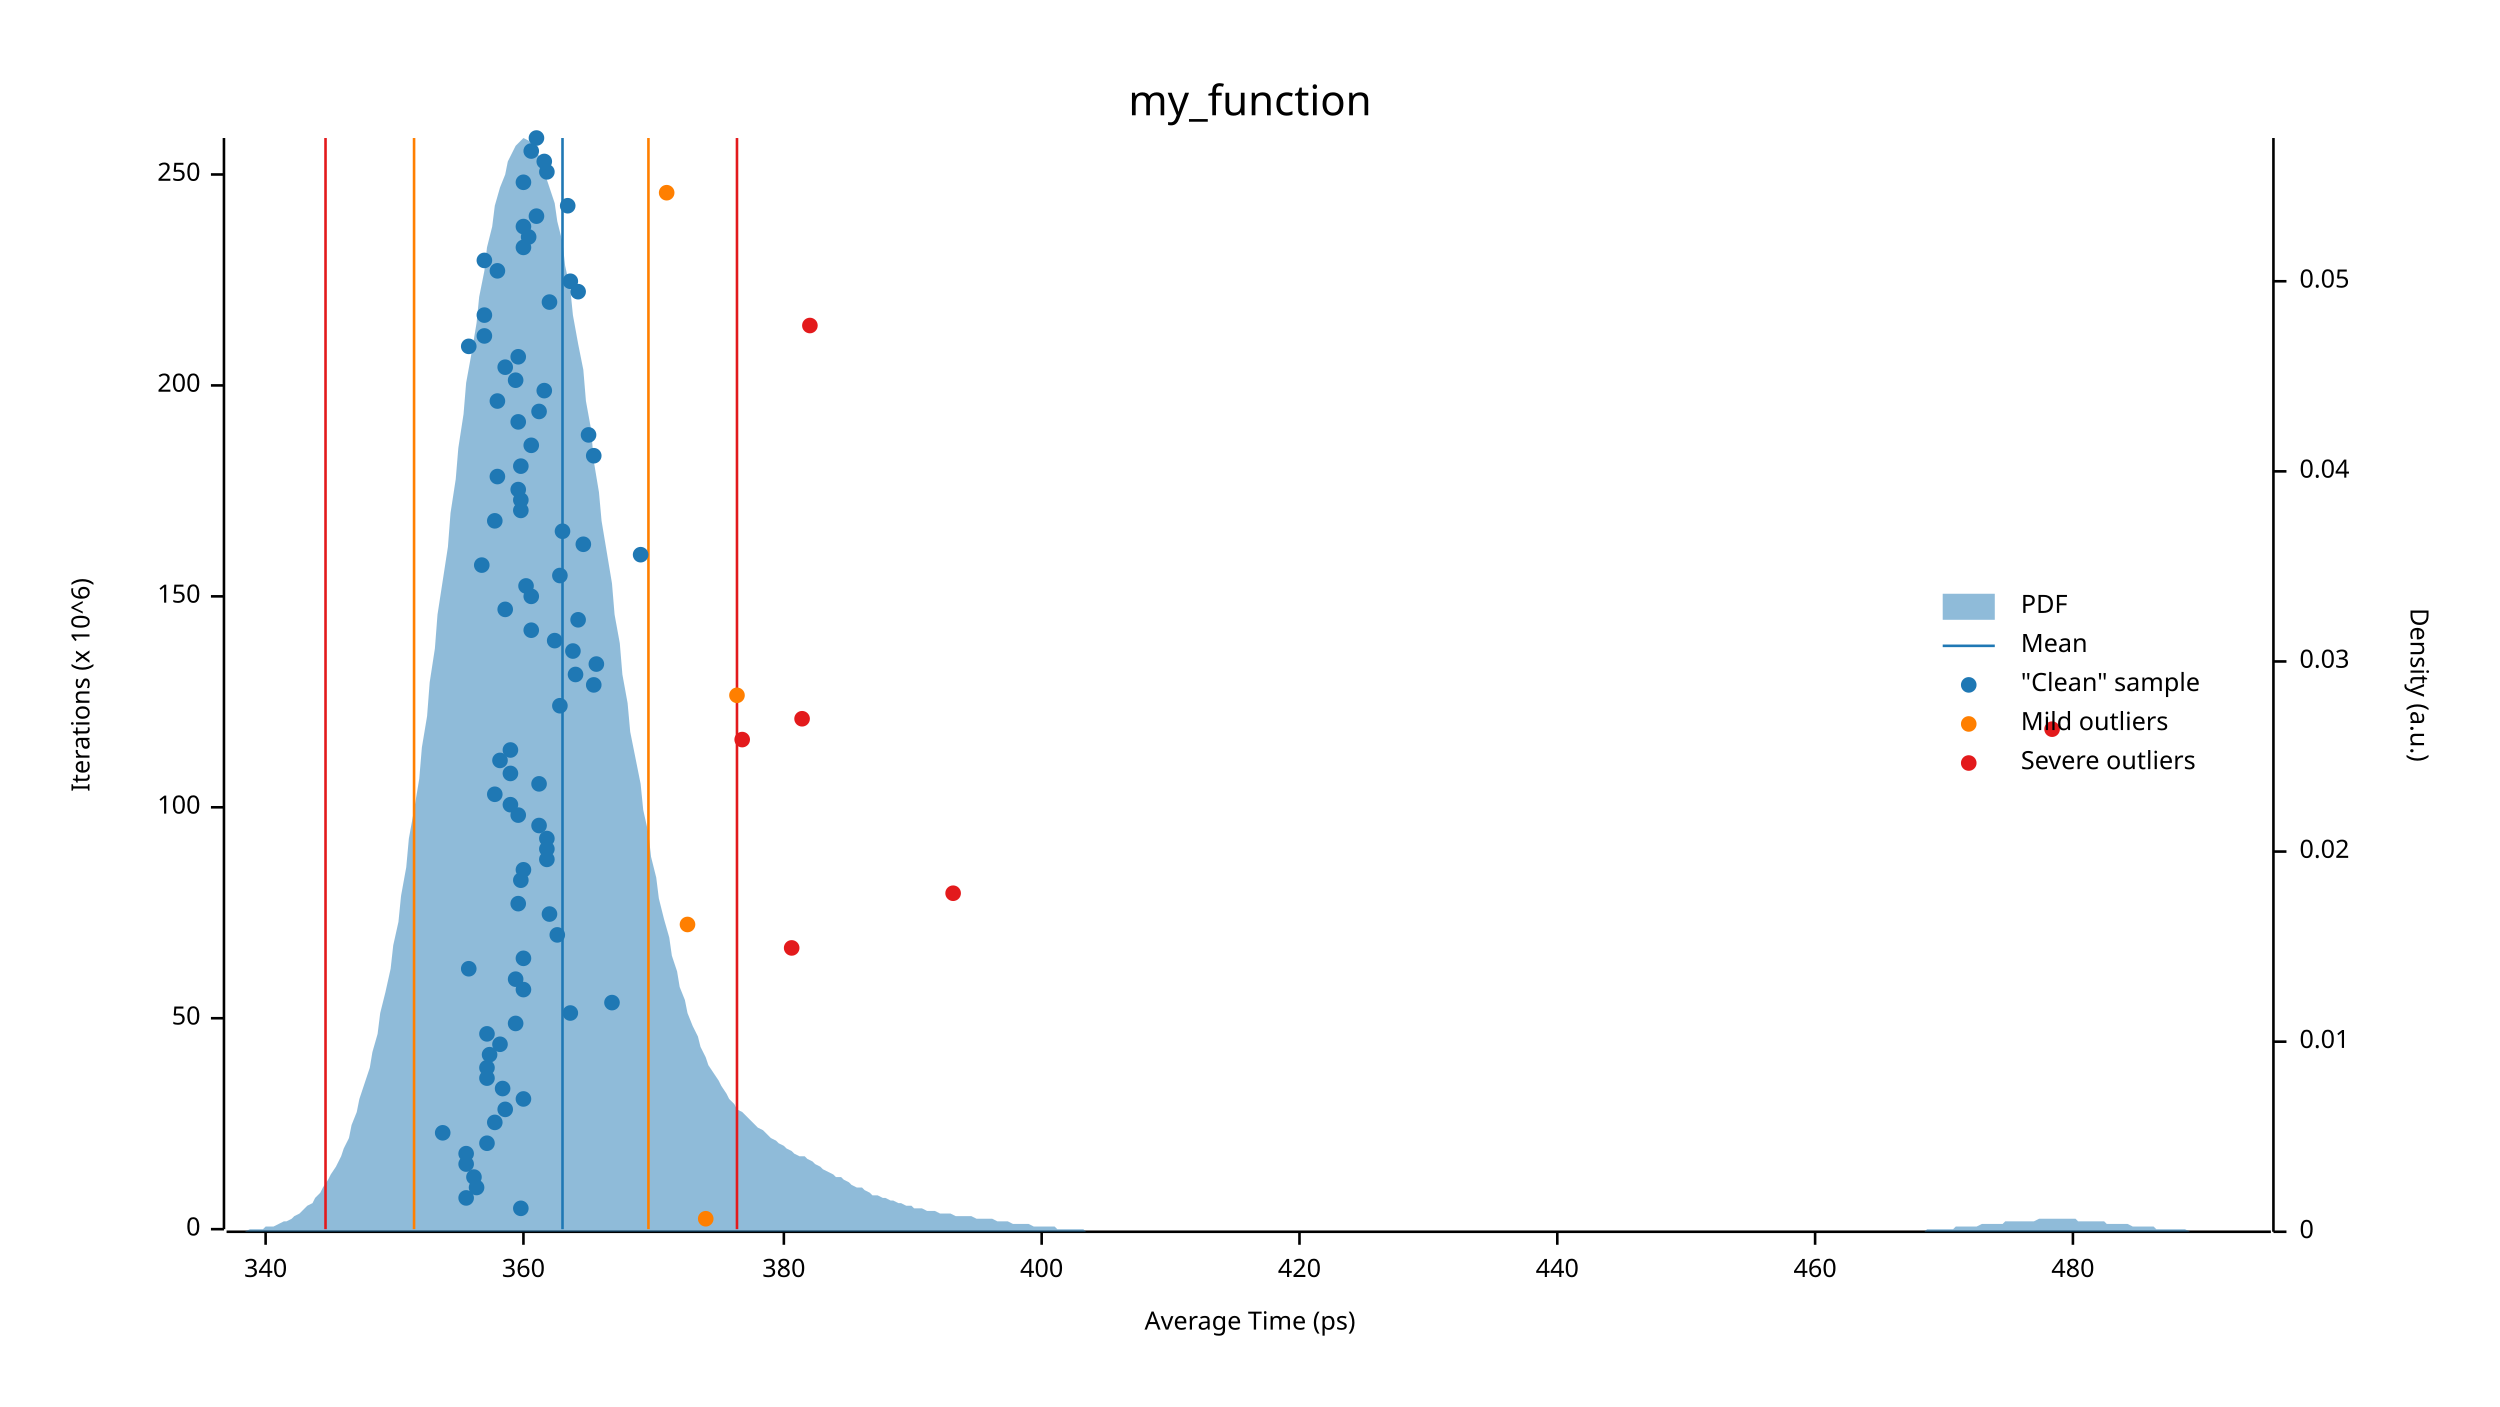
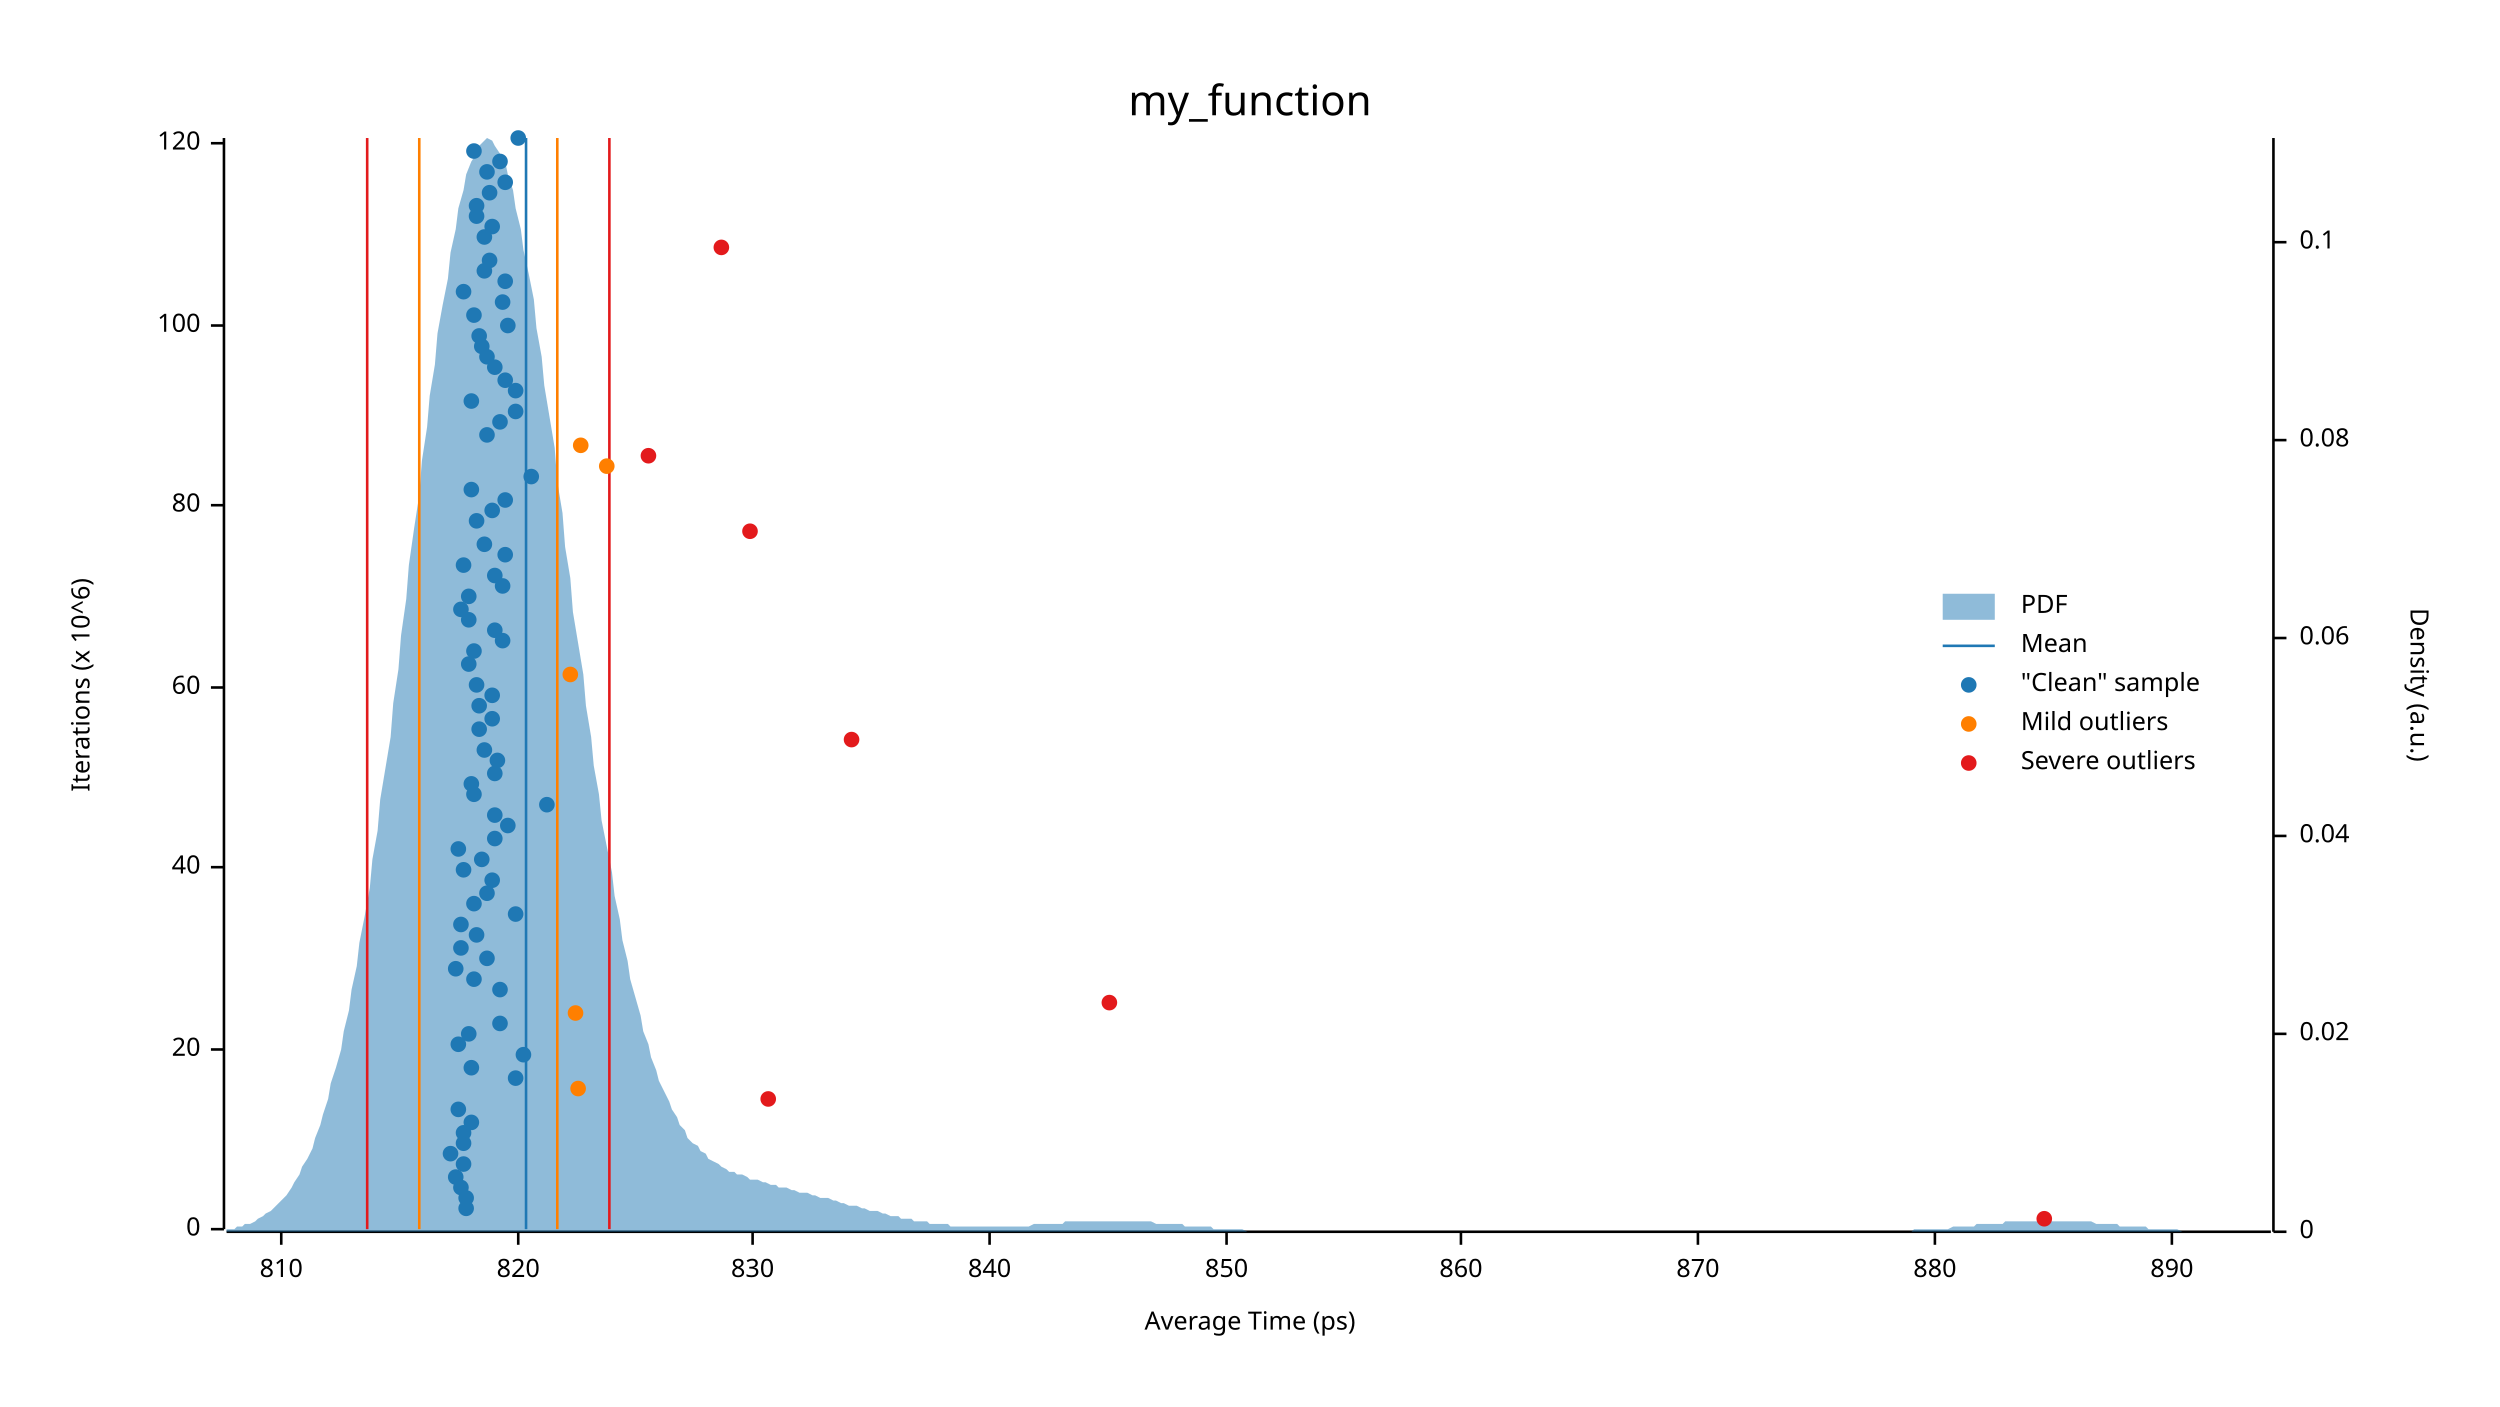
<svg xmlns="http://www.w3.org/2000/svg" width="960" height="540" viewBox="0 0 960 540">
  <text x="480" y="32" dy="0.76em" text-anchor="middle" font-family="sans-serif" font-size="16.129" opacity="1" fill="#000000">
my_function
</text>
  <text x="27" y="263" dy="0.76em" text-anchor="middle" font-family="sans-serif" font-size="9.677" opacity="1" fill="#000000" transform="rotate(270, 27, 263)">
Iterations (x 10^6)
</text>
  <text x="480" y="513" dy="-0.5ex" text-anchor="middle" font-family="sans-serif" font-size="9.677" opacity="1" fill="#000000">
Average Time (ps)
</text>
  <polyline fill="none" opacity="1" stroke="#000000" stroke-width="1" points="86,53 86,472 " />
  <text x="77" y="472" dy="0.5ex" text-anchor="end" font-family="sans-serif" font-size="9.677" opacity="1" fill="#000000">
0
</text>
  <polyline fill="none" opacity="1" stroke="#000000" stroke-width="1" points="81,472 86,472 " />
-   <text x="77" y="391" dy="0.5ex" text-anchor="end" font-family="sans-serif" font-size="9.677" opacity="1" fill="#000000">
- 50
- </text>
-   <polyline fill="none" opacity="1" stroke="#000000" stroke-width="1" points="81,391 86,391 " />
-   <text x="77" y="310" dy="0.5ex" text-anchor="end" font-family="sans-serif" font-size="9.677" opacity="1" fill="#000000">
+   <text x="77" y="403" dy="0.5ex" text-anchor="end" font-family="sans-serif" font-size="9.677" opacity="1" fill="#000000">
+ 20
+ </text>
+   <polyline fill="none" opacity="1" stroke="#000000" stroke-width="1" points="81,403 86,403 " />
+   <text x="77" y="333" dy="0.5ex" text-anchor="end" font-family="sans-serif" font-size="9.677" opacity="1" fill="#000000">
+ 40
+ </text>
+   <polyline fill="none" opacity="1" stroke="#000000" stroke-width="1" points="81,333 86,333 " />
+   <text x="77" y="264" dy="0.5ex" text-anchor="end" font-family="sans-serif" font-size="9.677" opacity="1" fill="#000000">
+ 60
+ </text>
+   <polyline fill="none" opacity="1" stroke="#000000" stroke-width="1" points="81,264 86,264 " />
+   <text x="77" y="194" dy="0.5ex" text-anchor="end" font-family="sans-serif" font-size="9.677" opacity="1" fill="#000000">
+ 80
+ </text>
+   <polyline fill="none" opacity="1" stroke="#000000" stroke-width="1" points="81,194 86,194 " />
+   <text x="77" y="125" dy="0.5ex" text-anchor="end" font-family="sans-serif" font-size="9.677" opacity="1" fill="#000000">
100
</text>
-   <polyline fill="none" opacity="1" stroke="#000000" stroke-width="1" points="81,310 86,310 " />
-   <text x="77" y="229" dy="0.5ex" text-anchor="end" font-family="sans-serif" font-size="9.677" opacity="1" fill="#000000">
- 150
- </text>
-   <polyline fill="none" opacity="1" stroke="#000000" stroke-width="1" points="81,229 86,229 " />
-   <text x="77" y="148" dy="0.5ex" text-anchor="end" font-family="sans-serif" font-size="9.677" opacity="1" fill="#000000">
- 200
- </text>
-   <polyline fill="none" opacity="1" stroke="#000000" stroke-width="1" points="81,148 86,148 " />
-   <text x="77" y="67" dy="0.5ex" text-anchor="end" font-family="sans-serif" font-size="9.677" opacity="1" fill="#000000">
- 250
- </text>
-   <polyline fill="none" opacity="1" stroke="#000000" stroke-width="1" points="81,67 86,67 " />
+   <polyline fill="none" opacity="1" stroke="#000000" stroke-width="1" points="81,125 86,125 " />
+   <text x="77" y="55" dy="0.5ex" text-anchor="end" font-family="sans-serif" font-size="9.677" opacity="1" fill="#000000">
+ 120
+ </text>
+   <polyline fill="none" opacity="1" stroke="#000000" stroke-width="1" points="81,55 86,55 " />
  <polyline fill="none" opacity="1" stroke="#000000" stroke-width="1" points="87,473 872,473 " />
-   <text x="102" y="483" dy="0.76em" text-anchor="middle" font-family="sans-serif" font-size="9.677" opacity="1" fill="#000000">
- 340
- </text>
-   <polyline fill="none" opacity="1" stroke="#000000" stroke-width="1" points="102,473 102,478 " />
-   <text x="201" y="483" dy="0.76em" text-anchor="middle" font-family="sans-serif" font-size="9.677" opacity="1" fill="#000000">
- 360
- </text>
-   <polyline fill="none" opacity="1" stroke="#000000" stroke-width="1" points="201,473 201,478 " />
-   <text x="301" y="483" dy="0.76em" text-anchor="middle" font-family="sans-serif" font-size="9.677" opacity="1" fill="#000000">
- 380
- </text>
-   <polyline fill="none" opacity="1" stroke="#000000" stroke-width="1" points="301,473 301,478 " />
-   <text x="400" y="483" dy="0.76em" text-anchor="middle" font-family="sans-serif" font-size="9.677" opacity="1" fill="#000000">
- 400
- </text>
-   <polyline fill="none" opacity="1" stroke="#000000" stroke-width="1" points="400,473 400,478 " />
-   <text x="499" y="483" dy="0.76em" text-anchor="middle" font-family="sans-serif" font-size="9.677" opacity="1" fill="#000000">
- 420
- </text>
-   <polyline fill="none" opacity="1" stroke="#000000" stroke-width="1" points="499,473 499,478 " />
-   <text x="598" y="483" dy="0.76em" text-anchor="middle" font-family="sans-serif" font-size="9.677" opacity="1" fill="#000000">
- 440
- </text>
-   <polyline fill="none" opacity="1" stroke="#000000" stroke-width="1" points="598,473 598,478 " />
-   <text x="697" y="483" dy="0.76em" text-anchor="middle" font-family="sans-serif" font-size="9.677" opacity="1" fill="#000000">
- 460
- </text>
-   <polyline fill="none" opacity="1" stroke="#000000" stroke-width="1" points="697,473 697,478 " />
-   <text x="796" y="483" dy="0.76em" text-anchor="middle" font-family="sans-serif" font-size="9.677" opacity="1" fill="#000000">
- 480
- </text>
-   <polyline fill="none" opacity="1" stroke="#000000" stroke-width="1" points="796,473 796,478 " />
+   <text x="108" y="483" dy="0.76em" text-anchor="middle" font-family="sans-serif" font-size="9.677" opacity="1" fill="#000000">
+ 810
+ </text>
+   <polyline fill="none" opacity="1" stroke="#000000" stroke-width="1" points="108,473 108,478 " />
+   <text x="199" y="483" dy="0.76em" text-anchor="middle" font-family="sans-serif" font-size="9.677" opacity="1" fill="#000000">
+ 820
+ </text>
+   <polyline fill="none" opacity="1" stroke="#000000" stroke-width="1" points="199,473 199,478 " />
+   <text x="289" y="483" dy="0.76em" text-anchor="middle" font-family="sans-serif" font-size="9.677" opacity="1" fill="#000000">
+ 830
+ </text>
+   <polyline fill="none" opacity="1" stroke="#000000" stroke-width="1" points="289,473 289,478 " />
+   <text x="380" y="483" dy="0.76em" text-anchor="middle" font-family="sans-serif" font-size="9.677" opacity="1" fill="#000000">
+ 840
+ </text>
+   <polyline fill="none" opacity="1" stroke="#000000" stroke-width="1" points="380,473 380,478 " />
+   <text x="471" y="483" dy="0.76em" text-anchor="middle" font-family="sans-serif" font-size="9.677" opacity="1" fill="#000000">
+ 850
+ </text>
+   <polyline fill="none" opacity="1" stroke="#000000" stroke-width="1" points="471,473 471,478 " />
+   <text x="561" y="483" dy="0.76em" text-anchor="middle" font-family="sans-serif" font-size="9.677" opacity="1" fill="#000000">
+ 860
+ </text>
+   <polyline fill="none" opacity="1" stroke="#000000" stroke-width="1" points="561,473 561,478 " />
+   <text x="652" y="483" dy="0.76em" text-anchor="middle" font-family="sans-serif" font-size="9.677" opacity="1" fill="#000000">
+ 870
+ </text>
+   <polyline fill="none" opacity="1" stroke="#000000" stroke-width="1" points="652,473 652,478 " />
+   <text x="743" y="483" dy="0.76em" text-anchor="middle" font-family="sans-serif" font-size="9.677" opacity="1" fill="#000000">
+ 880
+ </text>
+   <polyline fill="none" opacity="1" stroke="#000000" stroke-width="1" points="743,473 743,478 " />
+   <text x="834" y="483" dy="0.76em" text-anchor="middle" font-family="sans-serif" font-size="9.677" opacity="1" fill="#000000">
+ 890
+ </text>
+   <polyline fill="none" opacity="1" stroke="#000000" stroke-width="1" points="834,473 834,478 " />
  <text x="933" y="263" dy="0.76em" text-anchor="middle" font-family="sans-serif" font-size="9.677" opacity="1" fill="#000000" transform="rotate(90, 933, 263)">
Density (a.u.)
</text>
  <polyline fill="none" opacity="1" stroke="#000000" stroke-width="1" points="873,53 873,473 " />
  <text x="883" y="473" dy="0.5ex" text-anchor="start" font-family="sans-serif" font-size="9.677" opacity="1" fill="#000000">
0
</text>
  <polyline fill="none" opacity="1" stroke="#000000" stroke-width="1" points="873,473 878,473 " />
-   <text x="883" y="400" dy="0.5ex" text-anchor="start" font-family="sans-serif" font-size="9.677" opacity="1" fill="#000000">
- 0.01
- </text>
-   <polyline fill="none" opacity="1" stroke="#000000" stroke-width="1" points="873,400 878,400 " />
-   <text x="883" y="327" dy="0.5ex" text-anchor="start" font-family="sans-serif" font-size="9.677" opacity="1" fill="#000000">
+   <text x="883" y="397" dy="0.5ex" text-anchor="start" font-family="sans-serif" font-size="9.677" opacity="1" fill="#000000">
0.02
</text>
-   <polyline fill="none" opacity="1" stroke="#000000" stroke-width="1" points="873,327 878,327 " />
-   <text x="883" y="254" dy="0.5ex" text-anchor="start" font-family="sans-serif" font-size="9.677" opacity="1" fill="#000000">
- 0.03
- </text>
-   <polyline fill="none" opacity="1" stroke="#000000" stroke-width="1" points="873,254 878,254 " />
-   <text x="883" y="181" dy="0.5ex" text-anchor="start" font-family="sans-serif" font-size="9.677" opacity="1" fill="#000000">
+   <polyline fill="none" opacity="1" stroke="#000000" stroke-width="1" points="873,397 878,397 " />
+   <text x="883" y="321" dy="0.5ex" text-anchor="start" font-family="sans-serif" font-size="9.677" opacity="1" fill="#000000">
0.04
</text>
-   <polyline fill="none" opacity="1" stroke="#000000" stroke-width="1" points="873,181 878,181 " />
-   <text x="883" y="108" dy="0.5ex" text-anchor="start" font-family="sans-serif" font-size="9.677" opacity="1" fill="#000000">
- 0.05
- </text>
-   <polyline fill="none" opacity="1" stroke="#000000" stroke-width="1" points="873,108 878,108 " />
-   <polygon opacity="0.5" fill="#1F78B4" points="87,473 88,473 90,473 91,473 93,473 94,473 96,472 98,472 99,472 101,472 102,471 104,471 105,471 107,470 109,469 110,469 112,468 113,467 115,466 116,465 118,463 120,462 121,460 123,458 124,456 126,453 127,451 129,448 131,444 132,441 134,437 135,432 137,427 138,422 140,416 142,410 143,404 145,397 146,389 148,381 150,372 151,363 153,354 154,344 156,333 157,322 159,311 161,299 162,287 164,275 165,262 167,249 168,236 170,223 172,210 173,197 175,184 176,172 178,159 179,147 181,136 183,124 184,114 186,104 187,95 189,87 190,79 192,72 194,67 195,62 197,58 198,56 200,54 201,53 203,54 205,56 206,58 208,62 209,66 211,72 213,78 214,85 216,93 217,102 219,111 220,121 222,132 224,142 225,154 227,165 228,177 230,189 231,200 233,212 235,224 236,236 238,247 239,259 241,270 242,281 244,291 246,301 247,311 249,320 250,329 252,337 253,345 255,353 257,360 258,367 260,373 261,379 263,384 264,389 266,394 268,398 269,402 271,406 272,409 274,412 276,415 277,417 279,420 280,422 282,424 283,426 285,427 287,429 288,430 290,432 291,433 293,434 294,435 296,437 298,438 299,439 301,440 302,441 304,442 305,443 307,444 309,444 310,445 312,446 313,447 315,448 316,449 318,450 320,451 321,452 323,452 324,453 326,454 327,455 329,456 331,456 332,457 334,458 335,459 337,459 339,460 340,460 342,461 343,461 345,462 346,462 348,463 350,463 351,464 353,464 354,464 356,465 357,465 359,465 361,466 362,466 364,466 365,466 367,467 368,467 370,467 372,467 373,467 375,468 376,468 378,468 379,468 381,468 383,469 384,469 386,469 387,469 389,470 391,470 392,470 394,470 395,470 397,471 398,471 400,471 402,471 403,471 405,471 406,472 408,472 409,472 411,472 413,472 414,472 416,472 417,473 419,473 420,473 422,473 424,473 425,473 427,473 428,473 430,473 431,473 433,473 435,473 436,473 438,473 439,473 441,473 442,473 444,473 446,473 447,473 449,473 450,473 452,473 454,473 455,473 457,473 458,473 460,473 461,473 463,473 465,473 466,473 468,473 469,473 471,473 472,473 474,473 476,473 477,473 479,473 480,473 482,473 483,473 485,473 487,473 488,473 490,473 491,473 493,473 494,473 496,473 498,473 499,473 501,473 502,473 504,473 505,473 507,473 509,473 510,473 512,473 513,473 515,473 517,473 518,473 520,473 521,473 523,473 524,473 526,473 528,473 529,473 531,473 532,473 534,473 535,473 537,473 539,473 540,473 542,473 543,473 545,473 546,473 548,473 550,473 551,473 553,473 554,473 556,473 557,473 559,473 561,473 562,473 564,473 565,473 567,473 568,473 570,473 572,473 573,473 575,473 576,473 578,473 580,473 581,473 583,473 584,473 586,473 587,473 589,473 591,473 592,473 594,473 595,473 597,473 598,473 600,473 602,473 603,473 605,473 606,473 608,473 609,473 611,473 613,473 614,473 616,473 617,473 619,473 620,473 622,473 624,473 625,473 627,473 628,473 630,473 632,473 633,473 635,473 636,473 638,473 639,473 641,473 643,473 644,473 646,473 647,473 649,473 650,473 652,473 654,473 655,473 657,473 658,473 660,473 661,473 663,473 665,473 666,473 668,473 669,473 671,473 672,473 674,473 676,473 677,473 679,473 680,473 682,473 683,473 685,473 687,473 688,473 690,473 691,473 693,473 695,473 696,473 698,473 699,473 701,473 702,473 704,473 706,473 707,473 709,473 710,473 712,473 713,473 715,473 717,473 718,473 720,473 721,473 723,473 724,473 726,473 728,473 729,473 731,473 732,473 734,473 735,473 737,473 739,473 740,472 742,472 743,472 745,472 746,472 748,472 750,472 751,471 753,471 754,471 756,471 758,471 759,471 761,470 762,470 764,470 765,470 767,470 769,470 770,469 772,469 773,469 775,469 776,469 778,469 780,469 781,469 783,468 784,468 786,468 787,468 789,468 791,468 792,468 794,468 795,468 797,468 798,469 800,469 802,469 803,469 805,469 806,469 808,469 809,470 811,470 813,470 814,470 816,470 817,470 819,471 821,471 822,471 824,471 825,471 827,471 828,472 830,472 832,472 833,472 835,472 836,472 838,472 839,472 841,473 843,473 844,473 846,473 847,473 849,473 850,473 852,473 854,473 855,473 857,473 858,473 860,473 861,473 863,473 865,473 866,473 868,473 869,473 871,473 873,473 873,473 87,473 " />
-   <polyline fill="none" opacity="1" stroke="#1F78B4" stroke-width="1" points="216,472 216,53 " />
-   <polyline fill="none" opacity="1" stroke="#FF7F00" stroke-width="1" points="159,472 159,53 " />
-   <polyline fill="none" opacity="1" stroke="#FF7F00" stroke-width="1" points="249,472 249,53 " />
-   <polyline fill="none" opacity="1" stroke="#E31A1C" stroke-width="1" points="125,472 125,53 " />
-   <polyline fill="none" opacity="1" stroke="#E31A1C" stroke-width="1" points="283,472 283,53 " />
-   <circle cx="200" cy="464" r="3" opacity="1" fill="#1F78B4" stroke="none" stroke-width="1" />
+   <polyline fill="none" opacity="1" stroke="#000000" stroke-width="1" points="873,321 878,321 " />
+   <text x="883" y="245" dy="0.5ex" text-anchor="start" font-family="sans-serif" font-size="9.677" opacity="1" fill="#000000">
+ 0.06
+ </text>
+   <polyline fill="none" opacity="1" stroke="#000000" stroke-width="1" points="873,245 878,245 " />
+   <text x="883" y="169" dy="0.5ex" text-anchor="start" font-family="sans-serif" font-size="9.677" opacity="1" fill="#000000">
+ 0.08
+ </text>
+   <polyline fill="none" opacity="1" stroke="#000000" stroke-width="1" points="873,169 878,169 " />
+   <text x="883" y="93" dy="0.5ex" text-anchor="start" font-family="sans-serif" font-size="9.677" opacity="1" fill="#000000">
+ 0.1
+ </text>
+   <polyline fill="none" opacity="1" stroke="#000000" stroke-width="1" points="873,93 878,93 " />
+   <polygon opacity="0.5" fill="#1F78B4" points="87,472 88,472 90,472 91,471 93,471 94,470 96,470 98,469 99,468 101,467 102,466 104,465 105,464 107,462 109,460 110,459 112,456 113,454 115,451 116,448 118,445 120,441 121,437 123,432 124,428 126,422 127,416 129,410 131,403 132,396 134,388 135,380 137,371 138,362 140,352 142,341 143,330 145,319 146,307 148,295 150,283 151,270 153,257 154,244 156,230 157,217 159,203 161,190 162,177 164,164 165,152 167,140 168,128 170,117 172,107 173,97 175,88 176,80 178,73 179,67 181,62 183,59 184,56 186,54 187,53 189,54 190,56 192,59 194,62 195,67 197,73 198,80 200,88 201,96 203,105 205,115 206,126 208,137 209,148 211,160 213,172 214,185 216,197 217,210 219,222 220,235 222,247 224,259 225,271 227,283 228,294 230,305 231,315 233,325 235,335 236,344 238,353 239,361 241,369 242,376 244,383 246,390 247,396 249,401 250,406 252,411 253,415 255,419 257,423 258,426 260,429 261,432 263,434 264,437 266,439 268,440 269,442 271,443 272,445 274,446 276,447 277,448 279,449 280,450 282,450 283,451 285,451 287,452 288,453 290,453 291,453 293,454 294,454 296,455 298,455 299,456 301,456 302,456 304,457 305,457 307,458 309,458 310,458 312,459 313,459 315,460 316,460 318,460 320,461 321,461 323,462 324,462 326,463 327,463 329,463 331,464 332,464 334,465 335,465 337,465 339,466 340,466 342,467 343,467 345,467 346,468 348,468 350,468 351,469 353,469 354,469 356,469 357,470 359,470 361,470 362,470 364,470 365,471 367,471 368,471 370,471 372,471 373,471 375,471 376,471 378,471 379,471 381,471 383,471 384,471 386,471 387,471 389,471 391,471 392,471 394,471 395,471 397,470 398,470 400,470 402,470 403,470 405,470 406,470 408,470 409,469 411,469 413,469 414,469 416,469 417,469 419,469 420,469 422,469 424,469 425,469 427,469 428,469 430,469 431,469 433,469 435,469 436,469 438,469 439,469 441,469 442,469 444,470 446,470 447,470 449,470 450,470 452,470 454,470 455,471 457,471 458,471 460,471 461,471 463,471 465,471 466,472 468,472 469,472 471,472 472,472 474,472 476,472 477,472 479,473 480,473 482,473 483,473 485,473 487,473 488,473 490,473 491,473 493,473 494,473 496,473 498,473 499,473 501,473 502,473 504,473 505,473 507,473 509,473 510,473 512,473 513,473 515,473 517,473 518,473 520,473 521,473 523,473 524,473 526,473 528,473 529,473 531,473 532,473 534,473 535,473 537,473 539,473 540,473 542,473 543,473 545,473 546,473 548,473 550,473 551,473 553,473 554,473 556,473 557,473 559,473 561,473 562,473 564,473 565,473 567,473 568,473 570,473 572,473 573,473 575,473 576,473 578,473 580,473 581,473 583,473 584,473 586,473 587,473 589,473 591,473 592,473 594,473 595,473 597,473 598,473 600,473 602,473 603,473 605,473 606,473 608,473 609,473 611,473 613,473 614,473 616,473 617,473 619,473 620,473 622,473 624,473 625,473 627,473 628,473 630,473 632,473 633,473 635,473 636,473 638,473 639,473 641,473 643,473 644,473 646,473 647,473 649,473 650,473 652,473 654,473 655,473 657,473 658,473 660,473 661,473 663,473 665,473 666,473 668,473 669,473 671,473 672,473 674,473 676,473 677,473 679,473 680,473 682,473 683,473 685,473 687,473 688,473 690,473 691,473 693,473 695,473 696,473 698,473 699,473 701,473 702,473 704,473 706,473 707,473 709,473 710,473 712,473 713,473 715,473 717,473 718,473 720,473 721,473 723,473 724,473 726,473 728,473 729,473 731,473 732,473 734,473 735,472 737,472 739,472 740,472 742,472 743,472 745,472 746,472 748,472 750,471 751,471 753,471 754,471 756,471 758,471 759,470 761,470 762,470 764,470 765,470 767,470 769,470 770,469 772,469 773,469 775,469 776,469 778,469 780,469 781,469 783,469 784,469 786,469 787,469 789,469 791,469 792,469 794,469 795,469 797,469 798,469 800,469 802,469 803,469 805,470 806,470 808,470 809,470 811,470 813,470 814,471 816,471 817,471 819,471 821,471 822,471 824,471 825,472 827,472 828,472 830,472 832,472 833,472 835,472 836,472 838,473 839,473 841,473 843,473 844,473 846,473 847,473 849,473 850,473 852,473 854,473 855,473 857,473 858,473 860,473 861,473 863,473 865,473 866,473 868,473 869,473 871,473 873,473 873,473 87,473 " />
+   <polyline fill="none" opacity="1" stroke="#1F78B4" stroke-width="1" points="202,472 202,53 " />
+   <polyline fill="none" opacity="1" stroke="#FF7F00" stroke-width="1" points="161,472 161,53 " />
+   <polyline fill="none" opacity="1" stroke="#FF7F00" stroke-width="1" points="214,472 214,53 " />
+   <polyline fill="none" opacity="1" stroke="#E31A1C" stroke-width="1" points="141,472 141,53 " />
+   <polyline fill="none" opacity="1" stroke="#E31A1C" stroke-width="1" points="234,472 234,53 " />
+   <circle cx="179" cy="464" r="3" opacity="1" fill="#1F78B4" stroke="none" stroke-width="1" />
  <circle cx="179" cy="460" r="3" opacity="1" fill="#1F78B4" stroke="none" stroke-width="1" />
-   <circle cx="183" cy="456" r="3" opacity="1" fill="#1F78B4" stroke="none" stroke-width="1" />
-   <circle cx="182" cy="452" r="3" opacity="1" fill="#1F78B4" stroke="none" stroke-width="1" />
-   <circle cx="179" cy="447" r="3" opacity="1" fill="#1F78B4" stroke="none" stroke-width="1" />
-   <circle cx="179" cy="443" r="3" opacity="1" fill="#1F78B4" stroke="none" stroke-width="1" />
-   <circle cx="187" cy="439" r="3" opacity="1" fill="#1F78B4" stroke="none" stroke-width="1" />
-   <circle cx="170" cy="435" r="3" opacity="1" fill="#1F78B4" stroke="none" stroke-width="1" />
-   <circle cx="190" cy="431" r="3" opacity="1" fill="#1F78B4" stroke="none" stroke-width="1" />
-   <circle cx="194" cy="426" r="3" opacity="1" fill="#1F78B4" stroke="none" stroke-width="1" />
-   <circle cx="201" cy="422" r="3" opacity="1" fill="#1F78B4" stroke="none" stroke-width="1" />
-   <circle cx="193" cy="418" r="3" opacity="1" fill="#1F78B4" stroke="none" stroke-width="1" />
-   <circle cx="187" cy="414" r="3" opacity="1" fill="#1F78B4" stroke="none" stroke-width="1" />
-   <circle cx="187" cy="410" r="3" opacity="1" fill="#1F78B4" stroke="none" stroke-width="1" />
-   <circle cx="188" cy="405" r="3" opacity="1" fill="#1F78B4" stroke="none" stroke-width="1" />
-   <circle cx="192" cy="401" r="3" opacity="1" fill="#1F78B4" stroke="none" stroke-width="1" />
-   <circle cx="187" cy="397" r="3" opacity="1" fill="#1F78B4" stroke="none" stroke-width="1" />
-   <circle cx="198" cy="393" r="3" opacity="1" fill="#1F78B4" stroke="none" stroke-width="1" />
-   <circle cx="219" cy="389" r="3" opacity="1" fill="#1F78B4" stroke="none" stroke-width="1" />
-   <circle cx="235" cy="385" r="3" opacity="1" fill="#1F78B4" stroke="none" stroke-width="1" />
-   <circle cx="201" cy="380" r="3" opacity="1" fill="#1F78B4" stroke="none" stroke-width="1" />
-   <circle cx="198" cy="376" r="3" opacity="1" fill="#1F78B4" stroke="none" stroke-width="1" />
-   <circle cx="180" cy="372" r="3" opacity="1" fill="#1F78B4" stroke="none" stroke-width="1" />
-   <circle cx="201" cy="368" r="3" opacity="1" fill="#1F78B4" stroke="none" stroke-width="1" />
-   <circle cx="214" cy="359" r="3" opacity="1" fill="#1F78B4" stroke="none" stroke-width="1" />
-   <circle cx="211" cy="351" r="3" opacity="1" fill="#1F78B4" stroke="none" stroke-width="1" />
-   <circle cx="199" cy="347" r="3" opacity="1" fill="#1F78B4" stroke="none" stroke-width="1" />
-   <circle cx="200" cy="338" r="3" opacity="1" fill="#1F78B4" stroke="none" stroke-width="1" />
-   <circle cx="201" cy="334" r="3" opacity="1" fill="#1F78B4" stroke="none" stroke-width="1" />
-   <circle cx="210" cy="330" r="3" opacity="1" fill="#1F78B4" stroke="none" stroke-width="1" />
-   <circle cx="210" cy="326" r="3" opacity="1" fill="#1F78B4" stroke="none" stroke-width="1" />
-   <circle cx="210" cy="322" r="3" opacity="1" fill="#1F78B4" stroke="none" stroke-width="1" />
-   <circle cx="207" cy="317" r="3" opacity="1" fill="#1F78B4" stroke="none" stroke-width="1" />
-   <circle cx="199" cy="313" r="3" opacity="1" fill="#1F78B4" stroke="none" stroke-width="1" />
-   <circle cx="196" cy="309" r="3" opacity="1" fill="#1F78B4" stroke="none" stroke-width="1" />
-   <circle cx="190" cy="305" r="3" opacity="1" fill="#1F78B4" stroke="none" stroke-width="1" />
-   <circle cx="207" cy="301" r="3" opacity="1" fill="#1F78B4" stroke="none" stroke-width="1" />
-   <circle cx="196" cy="297" r="3" opacity="1" fill="#1F78B4" stroke="none" stroke-width="1" />
-   <circle cx="192" cy="292" r="3" opacity="1" fill="#1F78B4" stroke="none" stroke-width="1" />
-   <circle cx="196" cy="288" r="3" opacity="1" fill="#1F78B4" stroke="none" stroke-width="1" />
-   <circle cx="215" cy="271" r="3" opacity="1" fill="#1F78B4" stroke="none" stroke-width="1" />
-   <circle cx="228" cy="263" r="3" opacity="1" fill="#1F78B4" stroke="none" stroke-width="1" />
-   <circle cx="221" cy="259" r="3" opacity="1" fill="#1F78B4" stroke="none" stroke-width="1" />
-   <circle cx="229" cy="255" r="3" opacity="1" fill="#1F78B4" stroke="none" stroke-width="1" />
-   <circle cx="220" cy="250" r="3" opacity="1" fill="#1F78B4" stroke="none" stroke-width="1" />
-   <circle cx="213" cy="246" r="3" opacity="1" fill="#1F78B4" stroke="none" stroke-width="1" />
-   <circle cx="204" cy="242" r="3" opacity="1" fill="#1F78B4" stroke="none" stroke-width="1" />
-   <circle cx="222" cy="238" r="3" opacity="1" fill="#1F78B4" stroke="none" stroke-width="1" />
-   <circle cx="194" cy="234" r="3" opacity="1" fill="#1F78B4" stroke="none" stroke-width="1" />
-   <circle cx="204" cy="229" r="3" opacity="1" fill="#1F78B4" stroke="none" stroke-width="1" />
-   <circle cx="202" cy="225" r="3" opacity="1" fill="#1F78B4" stroke="none" stroke-width="1" />
-   <circle cx="215" cy="221" r="3" opacity="1" fill="#1F78B4" stroke="none" stroke-width="1" />
-   <circle cx="185" cy="217" r="3" opacity="1" fill="#1F78B4" stroke="none" stroke-width="1" />
-   <circle cx="246" cy="213" r="3" opacity="1" fill="#1F78B4" stroke="none" stroke-width="1" />
-   <circle cx="224" cy="209" r="3" opacity="1" fill="#1F78B4" stroke="none" stroke-width="1" />
-   <circle cx="216" cy="204" r="3" opacity="1" fill="#1F78B4" stroke="none" stroke-width="1" />
-   <circle cx="190" cy="200" r="3" opacity="1" fill="#1F78B4" stroke="none" stroke-width="1" />
-   <circle cx="200" cy="196" r="3" opacity="1" fill="#1F78B4" stroke="none" stroke-width="1" />
-   <circle cx="200" cy="192" r="3" opacity="1" fill="#1F78B4" stroke="none" stroke-width="1" />
-   <circle cx="199" cy="188" r="3" opacity="1" fill="#1F78B4" stroke="none" stroke-width="1" />
-   <circle cx="191" cy="183" r="3" opacity="1" fill="#1F78B4" stroke="none" stroke-width="1" />
-   <circle cx="200" cy="179" r="3" opacity="1" fill="#1F78B4" stroke="none" stroke-width="1" />
-   <circle cx="228" cy="175" r="3" opacity="1" fill="#1F78B4" stroke="none" stroke-width="1" />
-   <circle cx="204" cy="171" r="3" opacity="1" fill="#1F78B4" stroke="none" stroke-width="1" />
-   <circle cx="226" cy="167" r="3" opacity="1" fill="#1F78B4" stroke="none" stroke-width="1" />
-   <circle cx="199" cy="162" r="3" opacity="1" fill="#1F78B4" stroke="none" stroke-width="1" />
-   <circle cx="207" cy="158" r="3" opacity="1" fill="#1F78B4" stroke="none" stroke-width="1" />
-   <circle cx="191" cy="154" r="3" opacity="1" fill="#1F78B4" stroke="none" stroke-width="1" />
-   <circle cx="209" cy="150" r="3" opacity="1" fill="#1F78B4" stroke="none" stroke-width="1" />
-   <circle cx="198" cy="146" r="3" opacity="1" fill="#1F78B4" stroke="none" stroke-width="1" />
-   <circle cx="194" cy="141" r="3" opacity="1" fill="#1F78B4" stroke="none" stroke-width="1" />
-   <circle cx="199" cy="137" r="3" opacity="1" fill="#1F78B4" stroke="none" stroke-width="1" />
-   <circle cx="180" cy="133" r="3" opacity="1" fill="#1F78B4" stroke="none" stroke-width="1" />
-   <circle cx="186" cy="129" r="3" opacity="1" fill="#1F78B4" stroke="none" stroke-width="1" />
-   <circle cx="186" cy="121" r="3" opacity="1" fill="#1F78B4" stroke="none" stroke-width="1" />
-   <circle cx="211" cy="116" r="3" opacity="1" fill="#1F78B4" stroke="none" stroke-width="1" />
-   <circle cx="222" cy="112" r="3" opacity="1" fill="#1F78B4" stroke="none" stroke-width="1" />
-   <circle cx="219" cy="108" r="3" opacity="1" fill="#1F78B4" stroke="none" stroke-width="1" />
-   <circle cx="191" cy="104" r="3" opacity="1" fill="#1F78B4" stroke="none" stroke-width="1" />
-   <circle cx="186" cy="100" r="3" opacity="1" fill="#1F78B4" stroke="none" stroke-width="1" />
-   <circle cx="201" cy="95" r="3" opacity="1" fill="#1F78B4" stroke="none" stroke-width="1" />
-   <circle cx="203" cy="91" r="3" opacity="1" fill="#1F78B4" stroke="none" stroke-width="1" />
-   <circle cx="201" cy="87" r="3" opacity="1" fill="#1F78B4" stroke="none" stroke-width="1" />
-   <circle cx="206" cy="83" r="3" opacity="1" fill="#1F78B4" stroke="none" stroke-width="1" />
-   <circle cx="218" cy="79" r="3" opacity="1" fill="#1F78B4" stroke="none" stroke-width="1" />
-   <circle cx="201" cy="70" r="3" opacity="1" fill="#1F78B4" stroke="none" stroke-width="1" />
-   <circle cx="210" cy="66" r="3" opacity="1" fill="#1F78B4" stroke="none" stroke-width="1" />
-   <circle cx="209" cy="62" r="3" opacity="1" fill="#1F78B4" stroke="none" stroke-width="1" />
-   <circle cx="204" cy="58" r="3" opacity="1" fill="#1F78B4" stroke="none" stroke-width="1" />
-   <circle cx="206" cy="53" r="3" opacity="1" fill="#1F78B4" stroke="none" stroke-width="1" />
-   <circle cx="271" cy="468" r="3" opacity="1" fill="#FF7F00" stroke="none" stroke-width="1" />
-   <circle cx="264" cy="355" r="3" opacity="1" fill="#FF7F00" stroke="none" stroke-width="1" />
-   <circle cx="283" cy="267" r="3" opacity="1" fill="#FF7F00" stroke="none" stroke-width="1" />
-   <circle cx="256" cy="74" r="3" opacity="1" fill="#FF7F00" stroke="none" stroke-width="1" />
-   <circle cx="304" cy="364" r="3" opacity="1" fill="#E31A1C" stroke="none" stroke-width="1" />
-   <circle cx="366" cy="343" r="3" opacity="1" fill="#E31A1C" stroke="none" stroke-width="1" />
-   <circle cx="285" cy="284" r="3" opacity="1" fill="#E31A1C" stroke="none" stroke-width="1" />
-   <circle cx="788" cy="280" r="3" opacity="1" fill="#E31A1C" stroke="none" stroke-width="1" />
-   <circle cx="308" cy="276" r="3" opacity="1" fill="#E31A1C" stroke="none" stroke-width="1" />
-   <circle cx="311" cy="125" r="3" opacity="1" fill="#E31A1C" stroke="none" stroke-width="1" />
+   <circle cx="177" cy="456" r="3" opacity="1" fill="#1F78B4" stroke="none" stroke-width="1" />
+   <circle cx="175" cy="452" r="3" opacity="1" fill="#1F78B4" stroke="none" stroke-width="1" />
+   <circle cx="178" cy="447" r="3" opacity="1" fill="#1F78B4" stroke="none" stroke-width="1" />
+   <circle cx="173" cy="443" r="3" opacity="1" fill="#1F78B4" stroke="none" stroke-width="1" />
+   <circle cx="178" cy="439" r="3" opacity="1" fill="#1F78B4" stroke="none" stroke-width="1" />
+   <circle cx="178" cy="435" r="3" opacity="1" fill="#1F78B4" stroke="none" stroke-width="1" />
+   <circle cx="181" cy="431" r="3" opacity="1" fill="#1F78B4" stroke="none" stroke-width="1" />
+   <circle cx="176" cy="426" r="3" opacity="1" fill="#1F78B4" stroke="none" stroke-width="1" />
+   <circle cx="198" cy="414" r="3" opacity="1" fill="#1F78B4" stroke="none" stroke-width="1" />
+   <circle cx="181" cy="410" r="3" opacity="1" fill="#1F78B4" stroke="none" stroke-width="1" />
+   <circle cx="201" cy="405" r="3" opacity="1" fill="#1F78B4" stroke="none" stroke-width="1" />
+   <circle cx="176" cy="401" r="3" opacity="1" fill="#1F78B4" stroke="none" stroke-width="1" />
+   <circle cx="180" cy="397" r="3" opacity="1" fill="#1F78B4" stroke="none" stroke-width="1" />
+   <circle cx="192" cy="393" r="3" opacity="1" fill="#1F78B4" stroke="none" stroke-width="1" />
+   <circle cx="192" cy="380" r="3" opacity="1" fill="#1F78B4" stroke="none" stroke-width="1" />
+   <circle cx="182" cy="376" r="3" opacity="1" fill="#1F78B4" stroke="none" stroke-width="1" />
+   <circle cx="175" cy="372" r="3" opacity="1" fill="#1F78B4" stroke="none" stroke-width="1" />
+   <circle cx="187" cy="368" r="3" opacity="1" fill="#1F78B4" stroke="none" stroke-width="1" />
+   <circle cx="177" cy="364" r="3" opacity="1" fill="#1F78B4" stroke="none" stroke-width="1" />
+   <circle cx="183" cy="359" r="3" opacity="1" fill="#1F78B4" stroke="none" stroke-width="1" />
+   <circle cx="177" cy="355" r="3" opacity="1" fill="#1F78B4" stroke="none" stroke-width="1" />
+   <circle cx="198" cy="351" r="3" opacity="1" fill="#1F78B4" stroke="none" stroke-width="1" />
+   <circle cx="182" cy="347" r="3" opacity="1" fill="#1F78B4" stroke="none" stroke-width="1" />
+   <circle cx="187" cy="343" r="3" opacity="1" fill="#1F78B4" stroke="none" stroke-width="1" />
+   <circle cx="189" cy="338" r="3" opacity="1" fill="#1F78B4" stroke="none" stroke-width="1" />
+   <circle cx="178" cy="334" r="3" opacity="1" fill="#1F78B4" stroke="none" stroke-width="1" />
+   <circle cx="185" cy="330" r="3" opacity="1" fill="#1F78B4" stroke="none" stroke-width="1" />
+   <circle cx="176" cy="326" r="3" opacity="1" fill="#1F78B4" stroke="none" stroke-width="1" />
+   <circle cx="190" cy="322" r="3" opacity="1" fill="#1F78B4" stroke="none" stroke-width="1" />
+   <circle cx="195" cy="317" r="3" opacity="1" fill="#1F78B4" stroke="none" stroke-width="1" />
+   <circle cx="190" cy="313" r="3" opacity="1" fill="#1F78B4" stroke="none" stroke-width="1" />
+   <circle cx="210" cy="309" r="3" opacity="1" fill="#1F78B4" stroke="none" stroke-width="1" />
+   <circle cx="182" cy="305" r="3" opacity="1" fill="#1F78B4" stroke="none" stroke-width="1" />
+   <circle cx="181" cy="301" r="3" opacity="1" fill="#1F78B4" stroke="none" stroke-width="1" />
+   <circle cx="190" cy="297" r="3" opacity="1" fill="#1F78B4" stroke="none" stroke-width="1" />
+   <circle cx="191" cy="292" r="3" opacity="1" fill="#1F78B4" stroke="none" stroke-width="1" />
+   <circle cx="186" cy="288" r="3" opacity="1" fill="#1F78B4" stroke="none" stroke-width="1" />
+   <circle cx="184" cy="280" r="3" opacity="1" fill="#1F78B4" stroke="none" stroke-width="1" />
+   <circle cx="189" cy="276" r="3" opacity="1" fill="#1F78B4" stroke="none" stroke-width="1" />
+   <circle cx="184" cy="271" r="3" opacity="1" fill="#1F78B4" stroke="none" stroke-width="1" />
+   <circle cx="189" cy="267" r="3" opacity="1" fill="#1F78B4" stroke="none" stroke-width="1" />
+   <circle cx="183" cy="263" r="3" opacity="1" fill="#1F78B4" stroke="none" stroke-width="1" />
+   <circle cx="180" cy="255" r="3" opacity="1" fill="#1F78B4" stroke="none" stroke-width="1" />
+   <circle cx="182" cy="250" r="3" opacity="1" fill="#1F78B4" stroke="none" stroke-width="1" />
+   <circle cx="193" cy="246" r="3" opacity="1" fill="#1F78B4" stroke="none" stroke-width="1" />
+   <circle cx="190" cy="242" r="3" opacity="1" fill="#1F78B4" stroke="none" stroke-width="1" />
+   <circle cx="180" cy="238" r="3" opacity="1" fill="#1F78B4" stroke="none" stroke-width="1" />
+   <circle cx="177" cy="234" r="3" opacity="1" fill="#1F78B4" stroke="none" stroke-width="1" />
+   <circle cx="180" cy="229" r="3" opacity="1" fill="#1F78B4" stroke="none" stroke-width="1" />
+   <circle cx="193" cy="225" r="3" opacity="1" fill="#1F78B4" stroke="none" stroke-width="1" />
+   <circle cx="190" cy="221" r="3" opacity="1" fill="#1F78B4" stroke="none" stroke-width="1" />
+   <circle cx="178" cy="217" r="3" opacity="1" fill="#1F78B4" stroke="none" stroke-width="1" />
+   <circle cx="194" cy="213" r="3" opacity="1" fill="#1F78B4" stroke="none" stroke-width="1" />
+   <circle cx="186" cy="209" r="3" opacity="1" fill="#1F78B4" stroke="none" stroke-width="1" />
+   <circle cx="183" cy="200" r="3" opacity="1" fill="#1F78B4" stroke="none" stroke-width="1" />
+   <circle cx="189" cy="196" r="3" opacity="1" fill="#1F78B4" stroke="none" stroke-width="1" />
+   <circle cx="194" cy="192" r="3" opacity="1" fill="#1F78B4" stroke="none" stroke-width="1" />
+   <circle cx="181" cy="188" r="3" opacity="1" fill="#1F78B4" stroke="none" stroke-width="1" />
+   <circle cx="204" cy="183" r="3" opacity="1" fill="#1F78B4" stroke="none" stroke-width="1" />
+   <circle cx="187" cy="167" r="3" opacity="1" fill="#1F78B4" stroke="none" stroke-width="1" />
+   <circle cx="192" cy="162" r="3" opacity="1" fill="#1F78B4" stroke="none" stroke-width="1" />
+   <circle cx="198" cy="158" r="3" opacity="1" fill="#1F78B4" stroke="none" stroke-width="1" />
+   <circle cx="181" cy="154" r="3" opacity="1" fill="#1F78B4" stroke="none" stroke-width="1" />
+   <circle cx="198" cy="150" r="3" opacity="1" fill="#1F78B4" stroke="none" stroke-width="1" />
+   <circle cx="194" cy="146" r="3" opacity="1" fill="#1F78B4" stroke="none" stroke-width="1" />
+   <circle cx="190" cy="141" r="3" opacity="1" fill="#1F78B4" stroke="none" stroke-width="1" />
+   <circle cx="187" cy="137" r="3" opacity="1" fill="#1F78B4" stroke="none" stroke-width="1" />
+   <circle cx="185" cy="133" r="3" opacity="1" fill="#1F78B4" stroke="none" stroke-width="1" />
+   <circle cx="184" cy="129" r="3" opacity="1" fill="#1F78B4" stroke="none" stroke-width="1" />
+   <circle cx="195" cy="125" r="3" opacity="1" fill="#1F78B4" stroke="none" stroke-width="1" />
+   <circle cx="182" cy="121" r="3" opacity="1" fill="#1F78B4" stroke="none" stroke-width="1" />
+   <circle cx="193" cy="116" r="3" opacity="1" fill="#1F78B4" stroke="none" stroke-width="1" />
+   <circle cx="178" cy="112" r="3" opacity="1" fill="#1F78B4" stroke="none" stroke-width="1" />
+   <circle cx="194" cy="108" r="3" opacity="1" fill="#1F78B4" stroke="none" stroke-width="1" />
+   <circle cx="186" cy="104" r="3" opacity="1" fill="#1F78B4" stroke="none" stroke-width="1" />
+   <circle cx="188" cy="100" r="3" opacity="1" fill="#1F78B4" stroke="none" stroke-width="1" />
+   <circle cx="186" cy="91" r="3" opacity="1" fill="#1F78B4" stroke="none" stroke-width="1" />
+   <circle cx="189" cy="87" r="3" opacity="1" fill="#1F78B4" stroke="none" stroke-width="1" />
+   <circle cx="183" cy="83" r="3" opacity="1" fill="#1F78B4" stroke="none" stroke-width="1" />
+   <circle cx="183" cy="79" r="3" opacity="1" fill="#1F78B4" stroke="none" stroke-width="1" />
+   <circle cx="188" cy="74" r="3" opacity="1" fill="#1F78B4" stroke="none" stroke-width="1" />
+   <circle cx="194" cy="70" r="3" opacity="1" fill="#1F78B4" stroke="none" stroke-width="1" />
+   <circle cx="187" cy="66" r="3" opacity="1" fill="#1F78B4" stroke="none" stroke-width="1" />
+   <circle cx="192" cy="62" r="3" opacity="1" fill="#1F78B4" stroke="none" stroke-width="1" />
+   <circle cx="182" cy="58" r="3" opacity="1" fill="#1F78B4" stroke="none" stroke-width="1" />
+   <circle cx="199" cy="53" r="3" opacity="1" fill="#1F78B4" stroke="none" stroke-width="1" />
+   <circle cx="222" cy="418" r="3" opacity="1" fill="#FF7F00" stroke="none" stroke-width="1" />
+   <circle cx="221" cy="389" r="3" opacity="1" fill="#FF7F00" stroke="none" stroke-width="1" />
+   <circle cx="219" cy="259" r="3" opacity="1" fill="#FF7F00" stroke="none" stroke-width="1" />
+   <circle cx="233" cy="179" r="3" opacity="1" fill="#FF7F00" stroke="none" stroke-width="1" />
+   <circle cx="223" cy="171" r="3" opacity="1" fill="#FF7F00" stroke="none" stroke-width="1" />
+   <circle cx="785" cy="468" r="3" opacity="1" fill="#E31A1C" stroke="none" stroke-width="1" />
+   <circle cx="295" cy="422" r="3" opacity="1" fill="#E31A1C" stroke="none" stroke-width="1" />
+   <circle cx="426" cy="385" r="3" opacity="1" fill="#E31A1C" stroke="none" stroke-width="1" />
+   <circle cx="327" cy="284" r="3" opacity="1" fill="#E31A1C" stroke="none" stroke-width="1" />
+   <circle cx="288" cy="204" r="3" opacity="1" fill="#E31A1C" stroke="none" stroke-width="1" />
+   <circle cx="249" cy="175" r="3" opacity="1" fill="#E31A1C" stroke="none" stroke-width="1" />
+   <circle cx="277" cy="95" r="3" opacity="1" fill="#E31A1C" stroke="none" stroke-width="1" />
  <text x="776" y="228" dy="0.76em" text-anchor="start" font-family="sans-serif" font-size="9.677" opacity="1" fill="#000000">
PDF
</text>
  <text x="776" y="243" dy="0.76em" text-anchor="start" font-family="sans-serif" font-size="9.677" opacity="1" fill="#000000">
Mean
</text>
  <text x="776" y="258" dy="0.76em" text-anchor="start" font-family="sans-serif" font-size="9.677" opacity="1" fill="#000000">
"Clean" sample
</text>
  <text x="776" y="273" dy="0.76em" text-anchor="start" font-family="sans-serif" font-size="9.677" opacity="1" fill="#000000">
Mild outliers
</text>
  <text x="776" y="288" dy="0.76em" text-anchor="start" font-family="sans-serif" font-size="9.677" opacity="1" fill="#000000">
Severe outliers
</text>
  <rect x="746" y="228" width="20" height="10" opacity="0.5" fill="#1F78B4" stroke="none" />
  <polyline fill="none" opacity="1" stroke="#1F78B4" stroke-width="1" points="746,248 766,248 " />
  <circle cx="756" cy="263" r="3" opacity="1" fill="#1F78B4" stroke="none" stroke-width="1" />
  <circle cx="756" cy="278" r="3" opacity="1" fill="#FF7F00" stroke="none" stroke-width="1" />
  <circle cx="756" cy="293" r="3" opacity="1" fill="#E31A1C" stroke="none" stroke-width="1" />
</svg>
